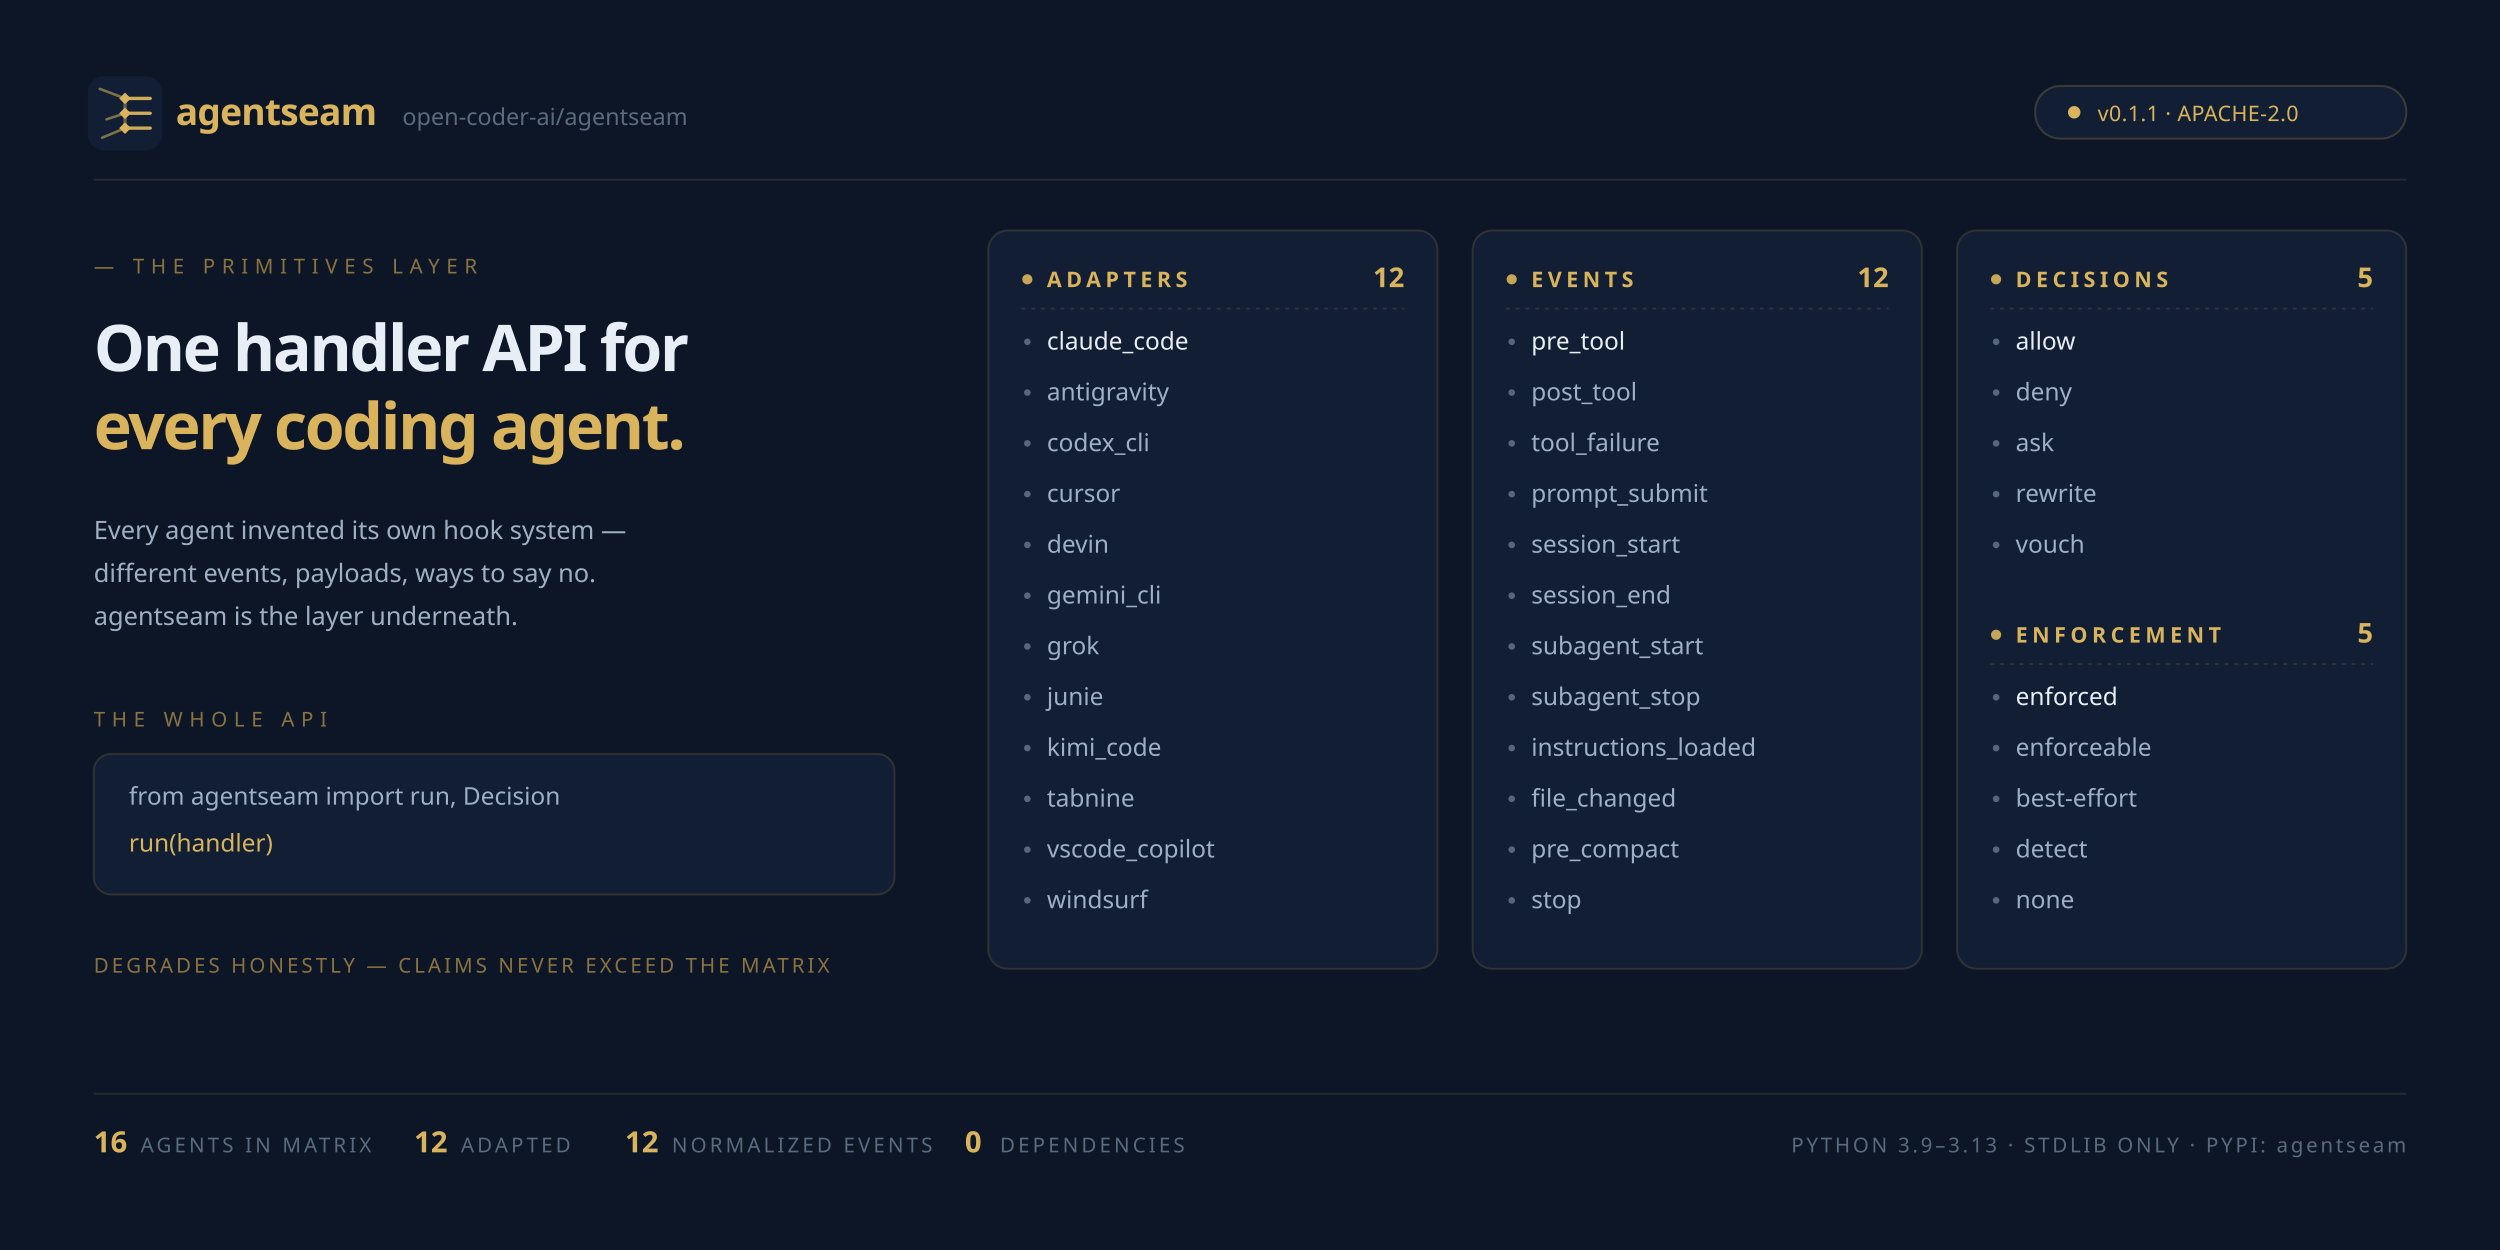
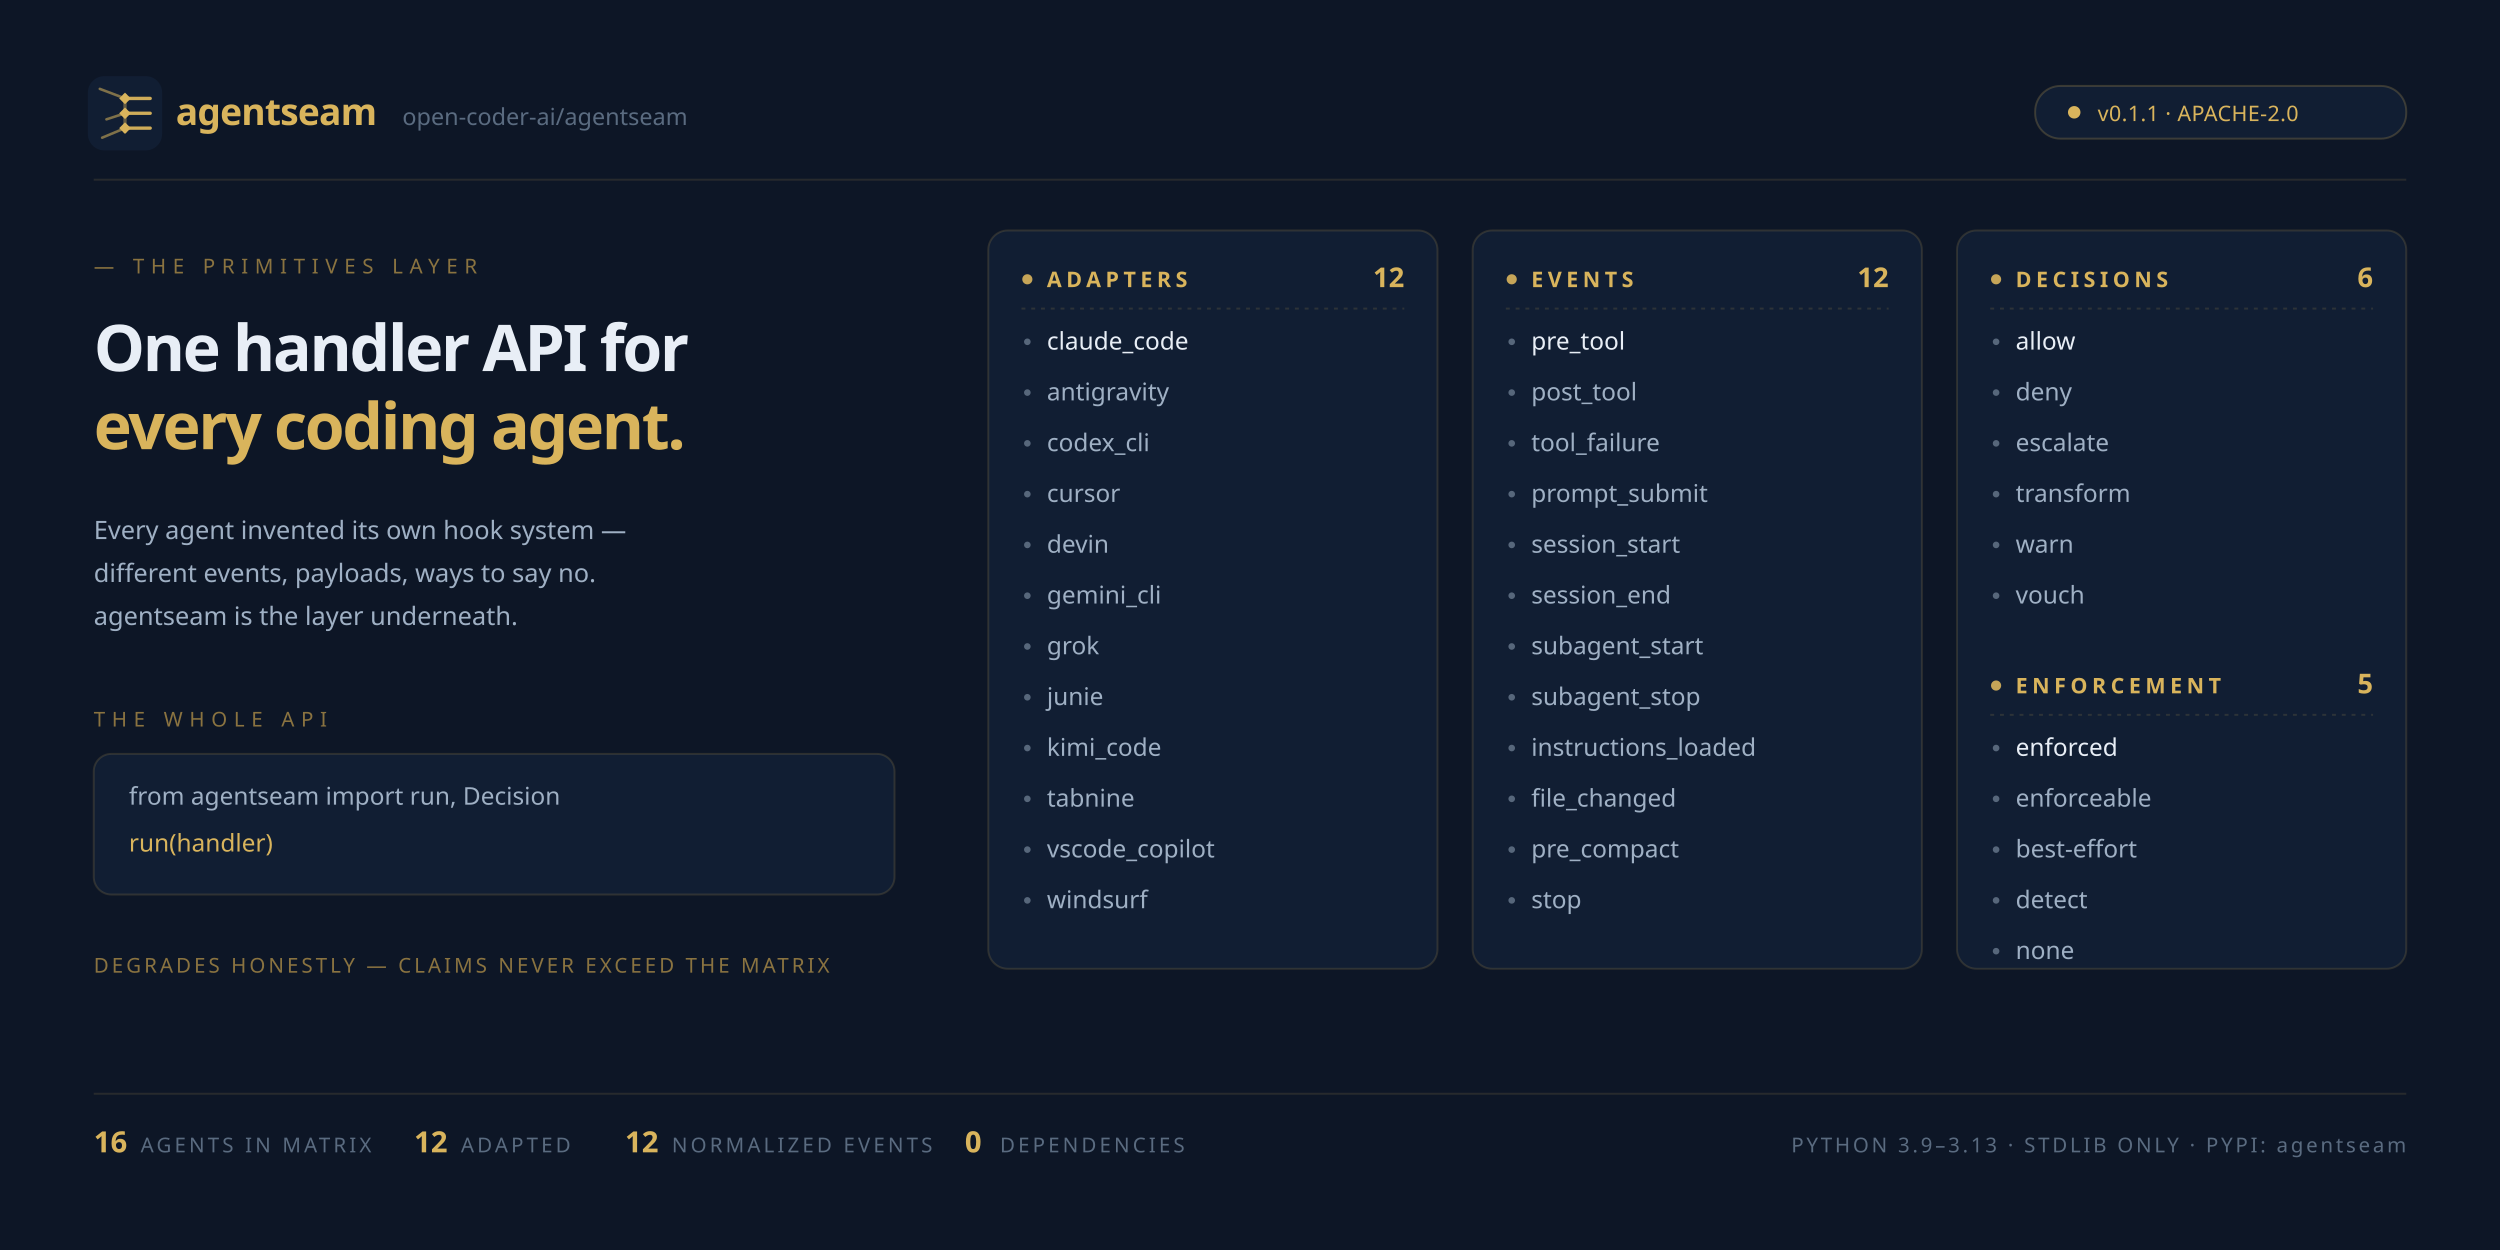
- <svg xmlns="http://www.w3.org/2000/svg" width="1280" height="640" viewBox="0 0 1280 640" role="img" aria-label="agentseam — the primitives layer for every coding agent: one handler API over per-agent hooks, instruction files, plugin packaging, and config. 12 adapters (claude_code, antigravity, codex_cli, cursor, devin, gemini_cli, grok, junie, kimi_code, tabnine, vscode_copilot, windsurf); 12 normalized events (pre_tool, post_tool, tool_failure, prompt_submit, session_start, session_end, subagent_start, subagent_stop, instructions_loaded, file_changed, pre_compact, stop); 5 decision outcomes (allow, deny, ask, rewrite, vouch); and the 5 honest enforcement levels a consumer may claim (enforced, enforceable, best-effort, detect, none). 16 agents in the capability matrix, 12 adapted, zero dependencies, Apache-2.0, version 0.1.1.">
+ <svg xmlns="http://www.w3.org/2000/svg" width="1280" height="640" viewBox="0 0 1280 640" role="img" aria-label="agentseam — the primitives layer for every coding agent: one handler API over per-agent hooks, instruction files, plugin packaging, and config. 12 adapters (claude_code, antigravity, codex_cli, cursor, devin, gemini_cli, grok, junie, kimi_code, tabnine, vscode_copilot, windsurf); 12 normalized events (pre_tool, post_tool, tool_failure, prompt_submit, session_start, session_end, subagent_start, subagent_stop, instructions_loaded, file_changed, pre_compact, stop); 6 decision outcomes (allow, deny, escalate, transform, warn, vouch); and the 5 honest enforcement levels a consumer may claim (enforced, enforceable, best-effort, detect, none). 16 agents in the capability matrix, 12 adapted, zero dependencies, Apache-2.0, version 0.1.1.">
  <rect width="1280" height="640" fill="#0D1626" />
  <rect x="45.0" y="39.0" width="38" height="38" rx="8.4" fill="#111E33" />
  <line x1="51.1" y1="45.5" x2="64.0" y2="50.4" stroke="#D9B45C" stroke-width="1.33" stroke-opacity="0.55" stroke-linecap="round" />
  <line x1="64.0" y1="50.4" x2="76.9" y2="50.4" stroke="#D9B45C" stroke-width="1.71" stroke-opacity="0.95" stroke-linecap="round" />
  <line x1="54.5" y1="61.1" x2="64.0" y2="58.0" stroke="#D9B45C" stroke-width="1.33" stroke-opacity="0.55" stroke-linecap="round" />
  <line x1="64.0" y1="58.0" x2="76.9" y2="58.0" stroke="#D9B45C" stroke-width="1.71" stroke-opacity="0.95" stroke-linecap="round" />
  <line x1="52.3" y1="70.5" x2="64.0" y2="65.6" stroke="#D9B45C" stroke-width="1.33" stroke-opacity="0.55" stroke-linecap="round" />
  <line x1="64.0" y1="65.6" x2="76.9" y2="65.6" stroke="#D9B45C" stroke-width="1.71" stroke-opacity="0.95" stroke-linecap="round" />
  <line x1="64.0" y1="48.1" x2="64.0" y2="67.9" stroke="#D9B45C" stroke-width="1.71" stroke-opacity="0.42" />
  <rect x="61.9" y="48.3" width="4.2" height="4.2" transform="rotate(45 64.0 50.4)" fill="#D9B45C" />
  <rect x="61.9" y="55.9" width="4.2" height="4.2" transform="rotate(45 64.0 58.0)" fill="#D9B45C" />
  <rect x="61.9" y="63.5" width="4.2" height="4.2" transform="rotate(45 64.0 65.6)" fill="#D9B45C" />
  <text x="90" y="64" font-family="Geist Mono" font-size="19" font-weight="700" letter-spacing="-0.4" fill="#D9B45C">agentseam</text>
  <text x="206" y="64" font-family="Geist Mono" font-size="12" fill="#5A6B80">open-coder-ai/agentseam</text>
  <rect x="1042" y="44" width="190" height="27" rx="13" fill="#111E33" stroke="#D9B45C" stroke-opacity="0.22" />
  <circle cx="1062" cy="57.5" r="3.2" fill="#D9B45C" />
  <text x="1074" y="62" font-family="Geist Mono" font-size="11" letter-spacing="0.2" fill="#D9B45C">v0.1.1 · APACHE-2.0</text>
  <line x1="48" y1="92" x2="1232" y2="92" stroke="#D9B45C" stroke-opacity="0.13" stroke-width="1" />
  <text x="48" y="140" font-family="Geist Mono" font-size="10.5" letter-spacing="3.4" fill="#8A7340">— THE PRIMITIVES LAYER</text>
  <text x="48" y="190" font-family="Geist Mono" font-size="33" font-weight="700" letter-spacing="-1.2" fill="#E8EEF6">One handler API for</text>
  <text x="48" y="230" font-family="Geist Mono" font-size="33" font-weight="700" letter-spacing="-1.2" fill="#D9B45C">every coding agent.</text>
  <text x="48" y="276" font-family="Geist Mono" font-size="13" fill="#9FB0C4">Every agent invented its own hook system —</text>
  <text x="48" y="298" font-family="Geist Mono" font-size="13" fill="#9FB0C4">different events, payloads, ways to say no.</text>
  <text x="48" y="320" font-family="Geist Mono" font-size="13" fill="#9FB0C4">agentseam is the layer underneath.</text>
  <text x="48" y="372" font-family="Geist Mono" font-size="10.5" letter-spacing="3.4" fill="#8A7340">THE WHOLE API</text>
  <rect x="48" y="386" width="410" height="72" rx="9" fill="#111E33" stroke="#D9B45C" stroke-opacity="0.16" />
  <text x="66" y="412" font-family="Geist Mono" font-size="12.5" fill="#9FB0C4">from agentseam import run, Decision</text>
  <text x="66" y="436" font-family="Geist Mono" font-size="12.5" fill="#D9B45C">run(handler)</text>
  <text x="48" y="498" font-family="Geist Mono" font-size="10.5" letter-spacing="1.55" fill="#8A7340">DEGRADES HONESTLY — CLAIMS NEVER EXCEED THE MATRIX</text>
  <rect x="506" y="118" width="230" height="378" rx="10" fill="#111E33" stroke="#D9B45C" stroke-opacity="0.16" stroke-width="1" />
  <circle cx="526" cy="143" r="2.6" fill="#D9B45C" fill-opacity="0.9" />
  <text x="536" y="147" font-family="Geist Mono" font-size="11" font-weight="700" letter-spacing="2.3" fill="#D9B45C">ADAPTERS</text>
  <text x="719" y="147" font-family="Geist Mono" font-size="14" font-weight="700" text-anchor="end" fill="#D9B45C">12</text>
  <line x1="523" y1="158" x2="719" y2="158" stroke="#D9B45C" stroke-opacity="0.14" stroke-width="1" stroke-dasharray="2 3" />
  <circle cx="526" cy="175" r="1.7" fill="#9FB0C4" fill-opacity="0.5" />
  <text x="536" y="179" font-family="Geist Mono" font-size="12.5" fill="#E8EEF6">claude_code</text>
  <circle cx="526" cy="201" r="1.7" fill="#9FB0C4" fill-opacity="0.5" />
  <text x="536" y="205" font-family="Geist Mono" font-size="12.5" fill="#9FB0C4">antigravity</text>
  <circle cx="526" cy="227" r="1.7" fill="#9FB0C4" fill-opacity="0.5" />
  <text x="536" y="231" font-family="Geist Mono" font-size="12.5" fill="#9FB0C4">codex_cli</text>
  <circle cx="526" cy="253" r="1.7" fill="#9FB0C4" fill-opacity="0.5" />
  <text x="536" y="257" font-family="Geist Mono" font-size="12.5" fill="#9FB0C4">cursor</text>
  <circle cx="526" cy="279" r="1.7" fill="#9FB0C4" fill-opacity="0.5" />
  <text x="536" y="283" font-family="Geist Mono" font-size="12.5" fill="#9FB0C4">devin</text>
  <circle cx="526" cy="305" r="1.7" fill="#9FB0C4" fill-opacity="0.5" />
  <text x="536" y="309" font-family="Geist Mono" font-size="12.5" fill="#9FB0C4">gemini_cli</text>
  <circle cx="526" cy="331" r="1.7" fill="#9FB0C4" fill-opacity="0.5" />
  <text x="536" y="335" font-family="Geist Mono" font-size="12.5" fill="#9FB0C4">grok</text>
  <circle cx="526" cy="357" r="1.7" fill="#9FB0C4" fill-opacity="0.5" />
  <text x="536" y="361" font-family="Geist Mono" font-size="12.5" fill="#9FB0C4">junie</text>
  <circle cx="526" cy="383" r="1.7" fill="#9FB0C4" fill-opacity="0.5" />
  <text x="536" y="387" font-family="Geist Mono" font-size="12.5" fill="#9FB0C4">kimi_code</text>
  <circle cx="526" cy="409" r="1.7" fill="#9FB0C4" fill-opacity="0.5" />
  <text x="536" y="413" font-family="Geist Mono" font-size="12.5" fill="#9FB0C4">tabnine</text>
  <circle cx="526" cy="435" r="1.7" fill="#9FB0C4" fill-opacity="0.5" />
  <text x="536" y="439" font-family="Geist Mono" font-size="12.5" fill="#9FB0C4">vscode_copilot</text>
  <circle cx="526" cy="461" r="1.7" fill="#9FB0C4" fill-opacity="0.5" />
  <text x="536" y="465" font-family="Geist Mono" font-size="12.5" fill="#9FB0C4">windsurf</text>
  <rect x="754" y="118" width="230" height="378" rx="10" fill="#111E33" stroke="#D9B45C" stroke-opacity="0.16" stroke-width="1" />
  <circle cx="774" cy="143" r="2.6" fill="#D9B45C" fill-opacity="0.9" />
  <text x="784" y="147" font-family="Geist Mono" font-size="11" font-weight="700" letter-spacing="2.3" fill="#D9B45C">EVENTS</text>
  <text x="967" y="147" font-family="Geist Mono" font-size="14" font-weight="700" text-anchor="end" fill="#D9B45C">12</text>
  <line x1="771" y1="158" x2="967" y2="158" stroke="#D9B45C" stroke-opacity="0.14" stroke-width="1" stroke-dasharray="2 3" />
  <circle cx="774" cy="175" r="1.7" fill="#9FB0C4" fill-opacity="0.5" />
  <text x="784" y="179" font-family="Geist Mono" font-size="12.5" fill="#E8EEF6">pre_tool</text>
  <circle cx="774" cy="201" r="1.7" fill="#9FB0C4" fill-opacity="0.5" />
  <text x="784" y="205" font-family="Geist Mono" font-size="12.5" fill="#9FB0C4">post_tool</text>
  <circle cx="774" cy="227" r="1.7" fill="#9FB0C4" fill-opacity="0.5" />
  <text x="784" y="231" font-family="Geist Mono" font-size="12.5" fill="#9FB0C4">tool_failure</text>
  <circle cx="774" cy="253" r="1.7" fill="#9FB0C4" fill-opacity="0.5" />
  <text x="784" y="257" font-family="Geist Mono" font-size="12.5" fill="#9FB0C4">prompt_submit</text>
  <circle cx="774" cy="279" r="1.7" fill="#9FB0C4" fill-opacity="0.5" />
  <text x="784" y="283" font-family="Geist Mono" font-size="12.5" fill="#9FB0C4">session_start</text>
  <circle cx="774" cy="305" r="1.7" fill="#9FB0C4" fill-opacity="0.5" />
  <text x="784" y="309" font-family="Geist Mono" font-size="12.5" fill="#9FB0C4">session_end</text>
  <circle cx="774" cy="331" r="1.7" fill="#9FB0C4" fill-opacity="0.5" />
  <text x="784" y="335" font-family="Geist Mono" font-size="12.5" fill="#9FB0C4">subagent_start</text>
  <circle cx="774" cy="357" r="1.7" fill="#9FB0C4" fill-opacity="0.5" />
  <text x="784" y="361" font-family="Geist Mono" font-size="12.5" fill="#9FB0C4">subagent_stop</text>
  <circle cx="774" cy="383" r="1.7" fill="#9FB0C4" fill-opacity="0.5" />
  <text x="784" y="387" font-family="Geist Mono" font-size="12.5" fill="#9FB0C4">instructions_loaded</text>
  <circle cx="774" cy="409" r="1.7" fill="#9FB0C4" fill-opacity="0.5" />
  <text x="784" y="413" font-family="Geist Mono" font-size="12.5" fill="#9FB0C4">file_changed</text>
  <circle cx="774" cy="435" r="1.7" fill="#9FB0C4" fill-opacity="0.5" />
  <text x="784" y="439" font-family="Geist Mono" font-size="12.5" fill="#9FB0C4">pre_compact</text>
  <circle cx="774" cy="461" r="1.7" fill="#9FB0C4" fill-opacity="0.5" />
  <text x="784" y="465" font-family="Geist Mono" font-size="12.5" fill="#9FB0C4">stop</text>
  <rect x="1002" y="118" width="230" height="378" rx="10" fill="#111E33" stroke="#D9B45C" stroke-opacity="0.16" stroke-width="1" />
  <circle cx="1022" cy="143" r="2.6" fill="#D9B45C" fill-opacity="0.9" />
  <text x="1032" y="147" font-family="Geist Mono" font-size="11" font-weight="700" letter-spacing="2.3" fill="#D9B45C">DECISIONS</text>
-   <text x="1215" y="147" font-family="Geist Mono" font-size="14" font-weight="700" text-anchor="end" fill="#D9B45C">5</text>
+   <text x="1215" y="147" font-family="Geist Mono" font-size="14" font-weight="700" text-anchor="end" fill="#D9B45C">6</text>
  <line x1="1019" y1="158" x2="1215" y2="158" stroke="#D9B45C" stroke-opacity="0.14" stroke-width="1" stroke-dasharray="2 3" />
  <circle cx="1022" cy="175" r="1.7" fill="#9FB0C4" fill-opacity="0.5" />
  <text x="1032" y="179" font-family="Geist Mono" font-size="12.5" fill="#E8EEF6">allow</text>
  <circle cx="1022" cy="201" r="1.7" fill="#9FB0C4" fill-opacity="0.5" />
  <text x="1032" y="205" font-family="Geist Mono" font-size="12.5" fill="#9FB0C4">deny</text>
  <circle cx="1022" cy="227" r="1.7" fill="#9FB0C4" fill-opacity="0.5" />
-   <text x="1032" y="231" font-family="Geist Mono" font-size="12.5" fill="#9FB0C4">ask</text>
+   <text x="1032" y="231" font-family="Geist Mono" font-size="12.5" fill="#9FB0C4">escalate</text>
  <circle cx="1022" cy="253" r="1.7" fill="#9FB0C4" fill-opacity="0.5" />
-   <text x="1032" y="257" font-family="Geist Mono" font-size="12.5" fill="#9FB0C4">rewrite</text>
+   <text x="1032" y="257" font-family="Geist Mono" font-size="12.5" fill="#9FB0C4">transform</text>
  <circle cx="1022" cy="279" r="1.7" fill="#9FB0C4" fill-opacity="0.5" />
-   <text x="1032" y="283" font-family="Geist Mono" font-size="12.5" fill="#9FB0C4">vouch</text>
-   <circle cx="1022" cy="325" r="2.6" fill="#D9B45C" fill-opacity="0.9" />
-   <text x="1032" y="329" font-family="Geist Mono" font-size="11" font-weight="700" letter-spacing="2.3" fill="#D9B45C">ENFORCEMENT</text>
-   <text x="1215" y="329" font-family="Geist Mono" font-size="14" font-weight="700" text-anchor="end" fill="#D9B45C">5</text>
-   <line x1="1019" y1="340" x2="1215" y2="340" stroke="#D9B45C" stroke-opacity="0.14" stroke-width="1" stroke-dasharray="2 3" />
-   <circle cx="1022" cy="357" r="1.7" fill="#9FB0C4" fill-opacity="0.5" />
-   <text x="1032" y="361" font-family="Geist Mono" font-size="12.5" fill="#E8EEF6">enforced</text>
+   <text x="1032" y="283" font-family="Geist Mono" font-size="12.5" fill="#9FB0C4">warn</text>
+   <circle cx="1022" cy="305" r="1.7" fill="#9FB0C4" fill-opacity="0.5" />
+   <text x="1032" y="309" font-family="Geist Mono" font-size="12.5" fill="#9FB0C4">vouch</text>
+   <circle cx="1022" cy="351" r="2.6" fill="#D9B45C" fill-opacity="0.9" />
+   <text x="1032" y="355" font-family="Geist Mono" font-size="11" font-weight="700" letter-spacing="2.3" fill="#D9B45C">ENFORCEMENT</text>
+   <text x="1215" y="355" font-family="Geist Mono" font-size="14" font-weight="700" text-anchor="end" fill="#D9B45C">5</text>
+   <line x1="1019" y1="366" x2="1215" y2="366" stroke="#D9B45C" stroke-opacity="0.14" stroke-width="1" stroke-dasharray="2 3" />
  <circle cx="1022" cy="383" r="1.7" fill="#9FB0C4" fill-opacity="0.5" />
-   <text x="1032" y="387" font-family="Geist Mono" font-size="12.5" fill="#9FB0C4">enforceable</text>
+   <text x="1032" y="387" font-family="Geist Mono" font-size="12.5" fill="#E8EEF6">enforced</text>
  <circle cx="1022" cy="409" r="1.7" fill="#9FB0C4" fill-opacity="0.5" />
-   <text x="1032" y="413" font-family="Geist Mono" font-size="12.5" fill="#9FB0C4">best-effort</text>
+   <text x="1032" y="413" font-family="Geist Mono" font-size="12.5" fill="#9FB0C4">enforceable</text>
  <circle cx="1022" cy="435" r="1.7" fill="#9FB0C4" fill-opacity="0.5" />
-   <text x="1032" y="439" font-family="Geist Mono" font-size="12.5" fill="#9FB0C4">detect</text>
+   <text x="1032" y="439" font-family="Geist Mono" font-size="12.5" fill="#9FB0C4">best-effort</text>
  <circle cx="1022" cy="461" r="1.7" fill="#9FB0C4" fill-opacity="0.5" />
-   <text x="1032" y="465" font-family="Geist Mono" font-size="12.5" fill="#9FB0C4">none</text>
+   <text x="1032" y="465" font-family="Geist Mono" font-size="12.5" fill="#9FB0C4">detect</text>
+   <circle cx="1022" cy="487" r="1.7" fill="#9FB0C4" fill-opacity="0.5" />
+   <text x="1032" y="491" font-family="Geist Mono" font-size="12.5" fill="#9FB0C4">none</text>
  <line x1="48" y1="560" x2="1232" y2="560" stroke="#D9B45C" stroke-opacity="0.13" stroke-width="1" />
  <text x="48" y="590" font-family="Geist Mono" font-size="15" font-weight="700" fill="#D9B45C">16</text>
  <text x="72" y="590" font-family="Geist Mono" font-size="10.5" letter-spacing="1.6" fill="#5A6B80">AGENTS IN MATRIX</text>
  <text x="212" y="590" font-family="Geist Mono" font-size="15" font-weight="700" fill="#D9B45C">12</text>
  <text x="236" y="590" font-family="Geist Mono" font-size="10.5" letter-spacing="1.6" fill="#5A6B80">ADAPTED</text>
  <text x="320" y="590" font-family="Geist Mono" font-size="15" font-weight="700" fill="#D9B45C">12</text>
  <text x="344" y="590" font-family="Geist Mono" font-size="10.5" letter-spacing="1.6" fill="#5A6B80">NORMALIZED EVENTS</text>
  <text x="494" y="590" font-family="Geist Mono" font-size="15" font-weight="700" fill="#D9B45C">0</text>
  <text x="512" y="590" font-family="Geist Mono" font-size="10.5" letter-spacing="1.6" fill="#5A6B80">DEPENDENCIES</text>
  <text x="1232" y="590" font-family="Geist Mono" font-size="10.5" letter-spacing="1.4" text-anchor="end" fill="#5A6B80">PYTHON 3.9–3.13 · STDLIB ONLY · PYPI: agentseam</text>
</svg>
